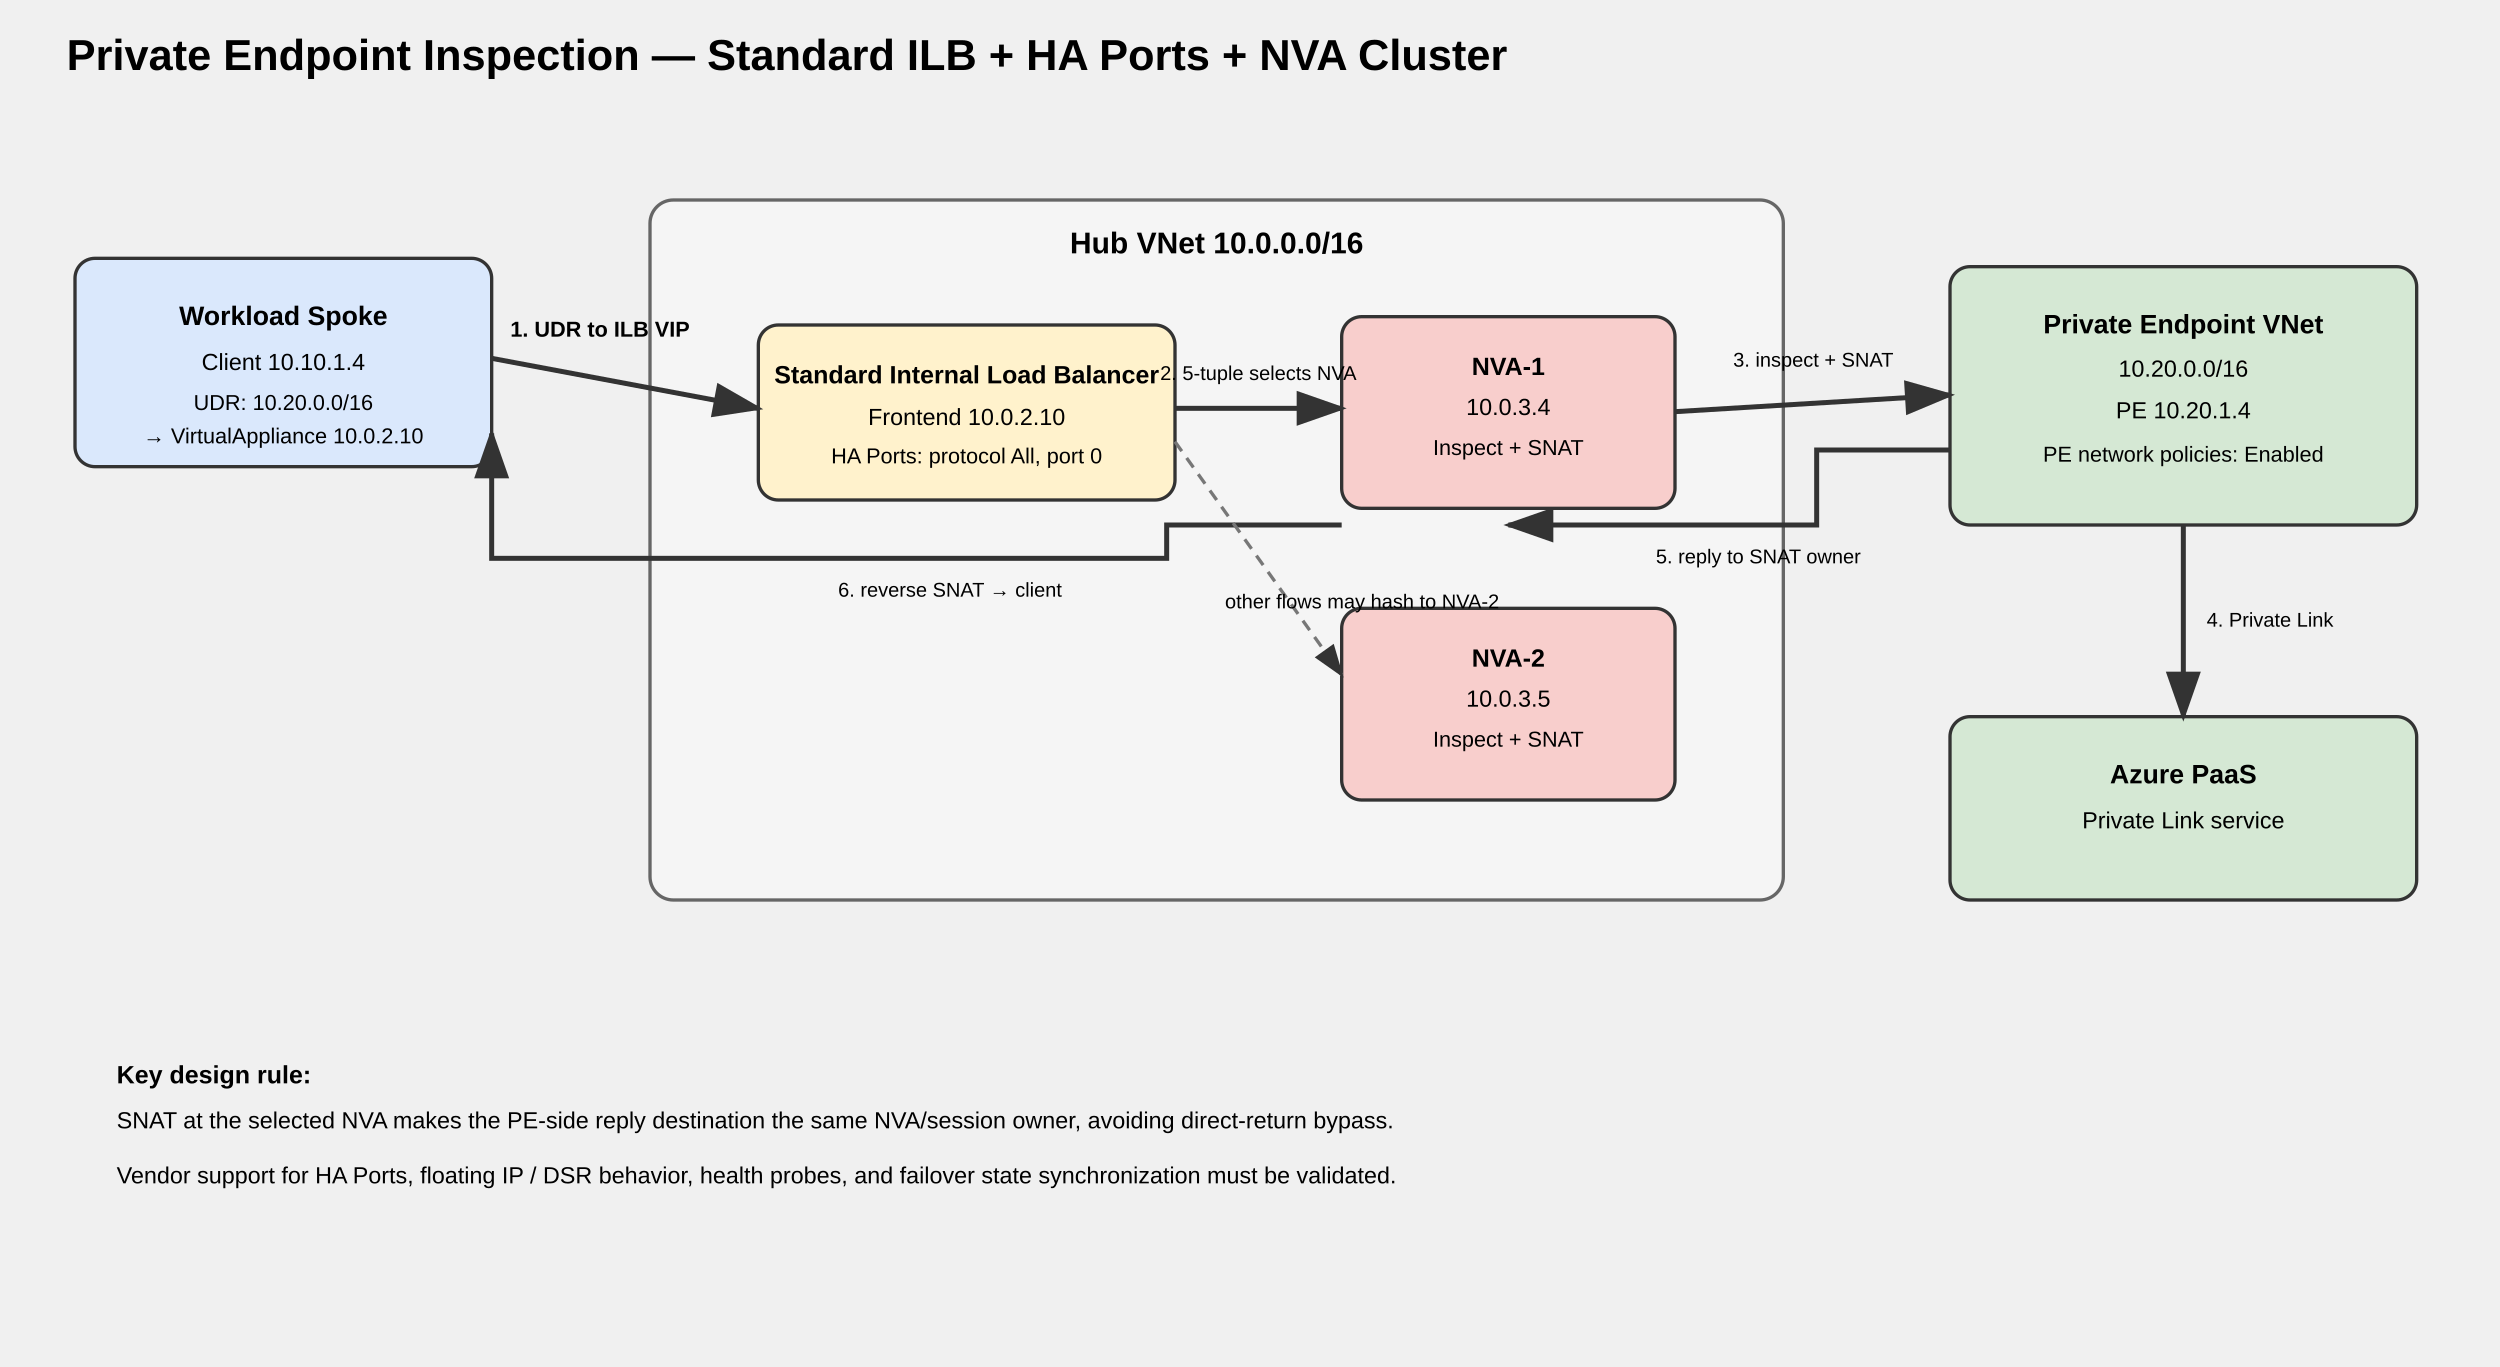
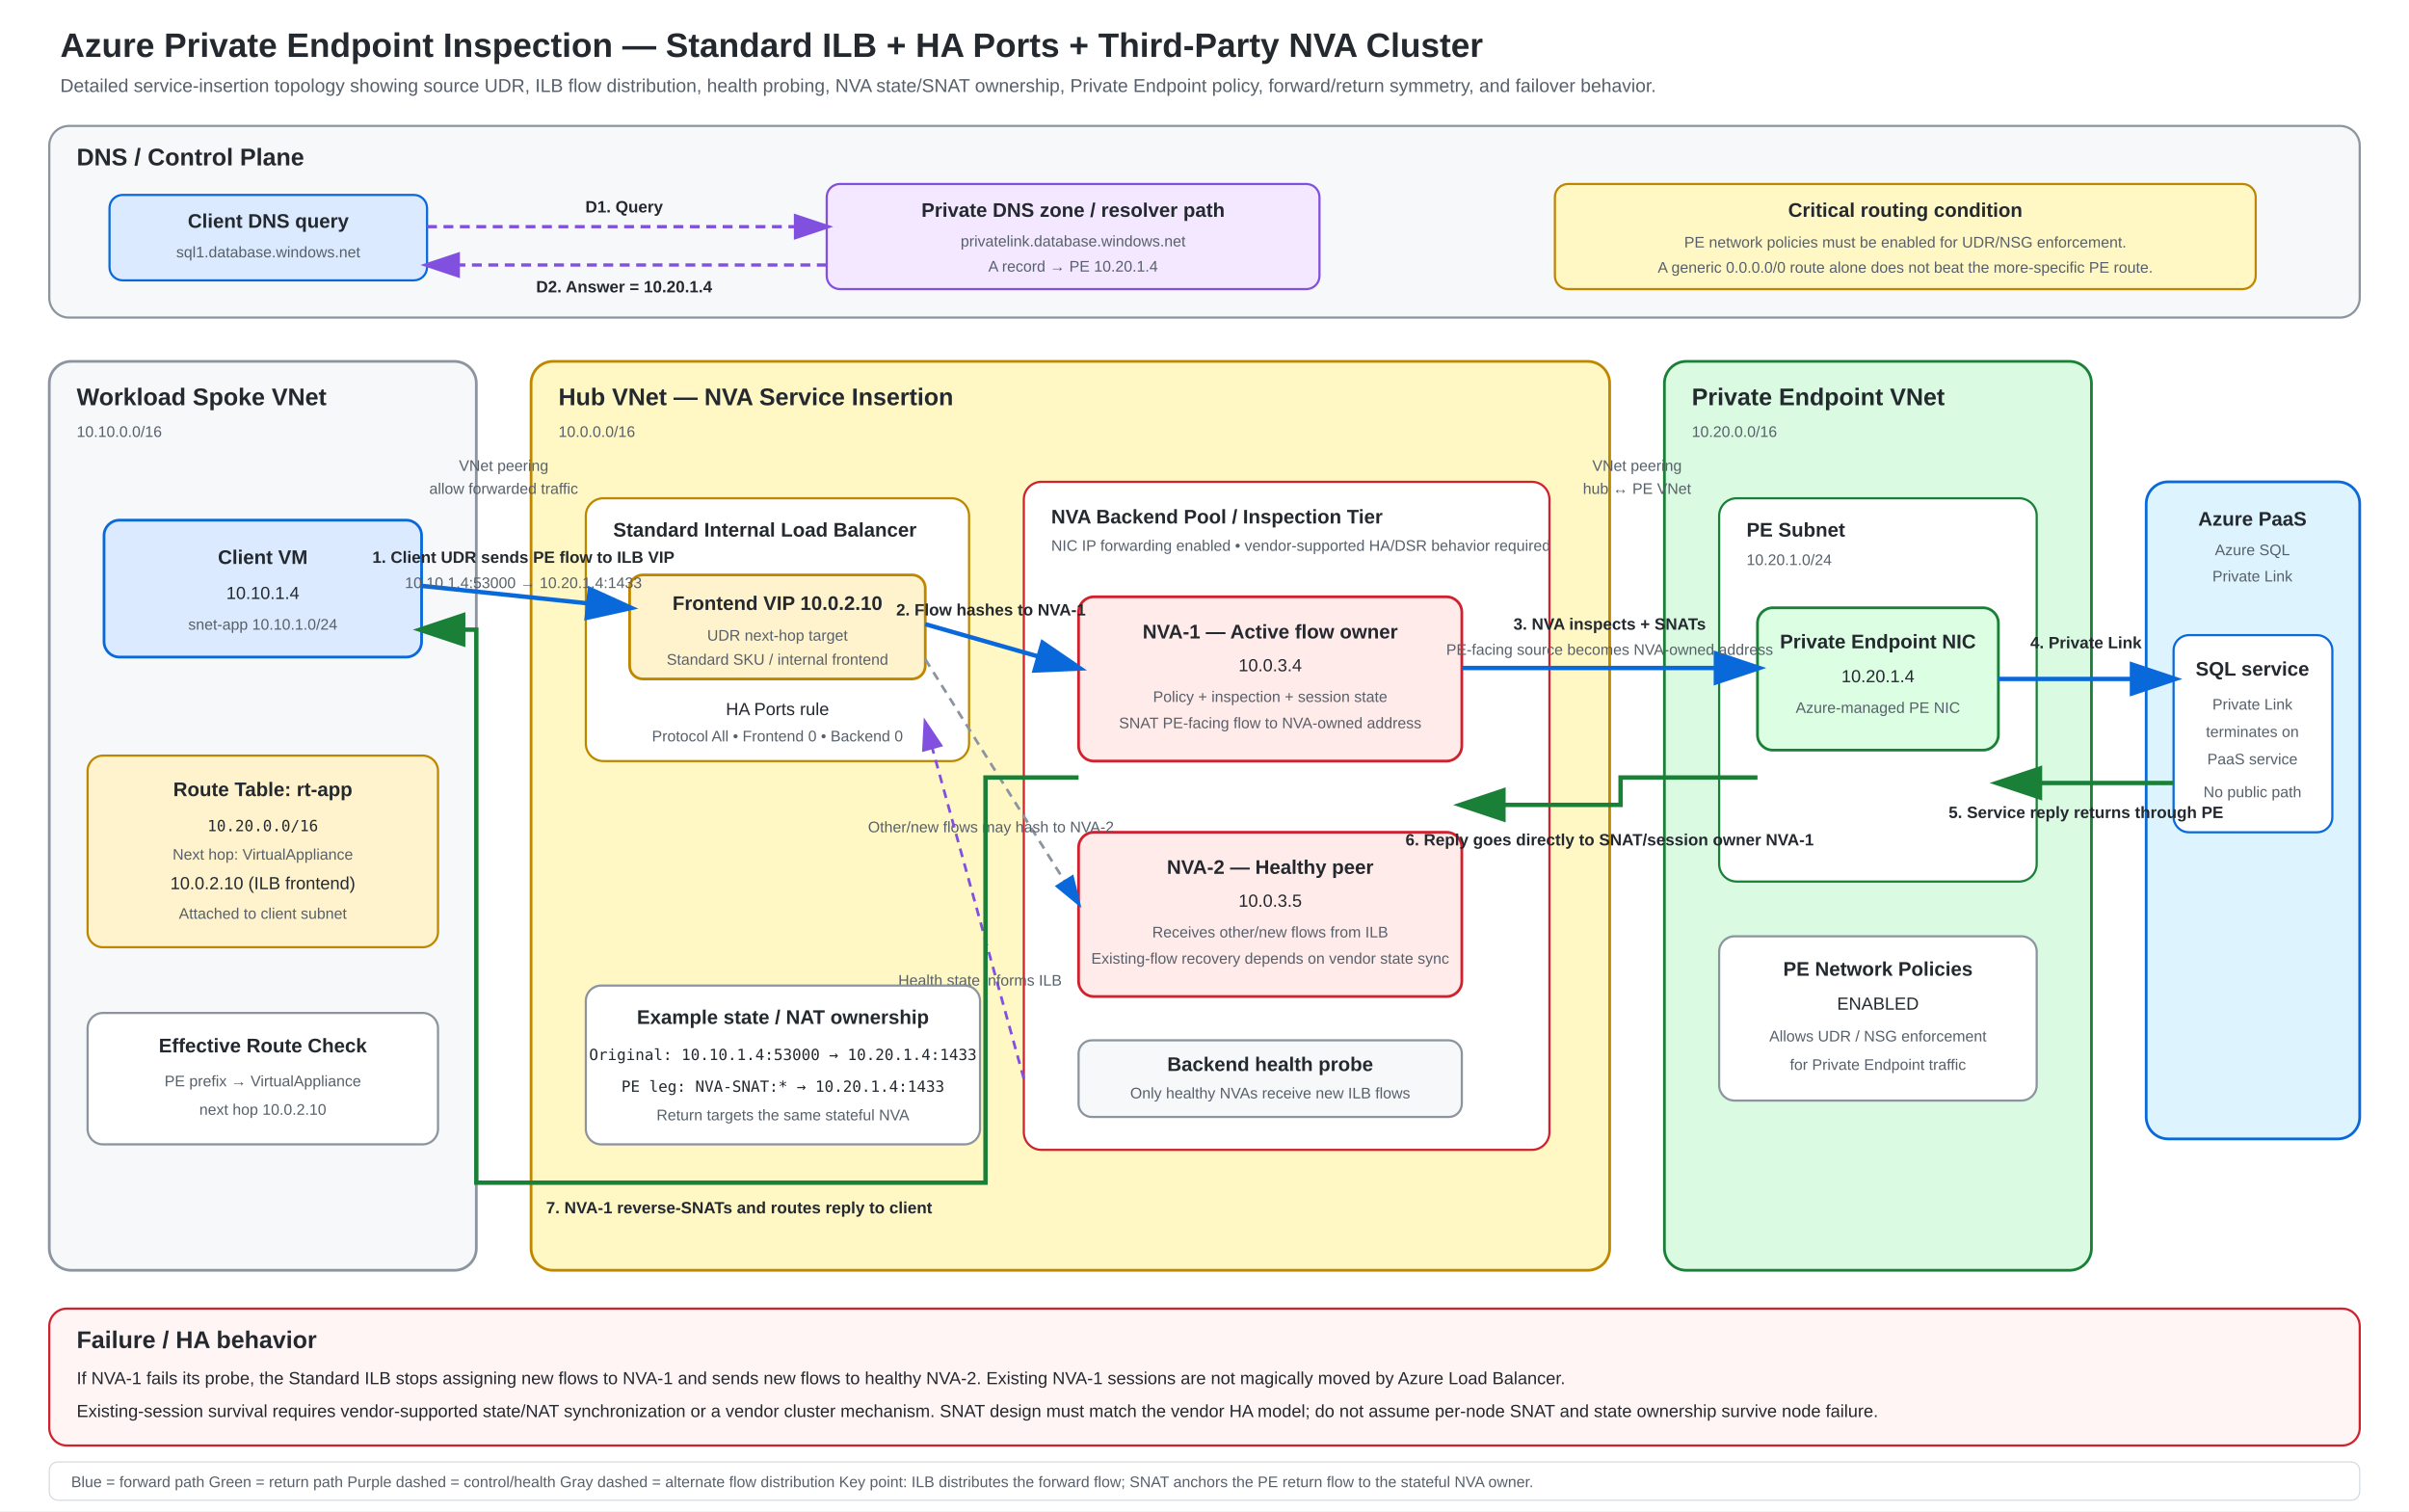
- <svg xmlns="http://www.w3.org/2000/svg" width="1500" height="820" viewBox="0 0 1500 820">
+ <svg xmlns="http://www.w3.org/2000/svg" width="2200" height="1380" viewBox="0 0 2200 1380">
  <defs>
-     <marker id="a" markerWidth="10" markerHeight="7" refX="9" refY="3.5" orient="auto">
-       <polygon points="0 0,10 3.5,0 7" fill="#333" />
+     <marker id="fwd" markerWidth="12" markerHeight="8" refX="10" refY="4" orient="auto">
+       <polygon points="0 0,12 4,0 8" fill="#0969da" />
    </marker>
+     <marker id="ret" markerWidth="12" markerHeight="8" refX="10" refY="4" orient="auto">
+       <polygon points="0 0,12 4,0 8" fill="#1a7f37" />
+     </marker>
+     <marker id="ctrl" markerWidth="12" markerHeight="8" refX="10" refY="4" orient="auto">
+       <polygon points="0 0,12 4,0 8" fill="#8250df" />
+     </marker>
+     <marker id="fail" markerWidth="12" markerHeight="8" refX="10" refY="4" orient="auto">
+       <polygon points="0 0,12 4,0 8" fill="#cf222e" />
+     </marker>
+     <style>
+  .title{font:700 31px Arial,Helvetica,sans-serif;fill:#24292f}.sub{font:17px Arial,Helvetica,sans-serif;fill:#57606a}.zone{font:700 22px Arial,Helvetica,sans-serif;fill:#24292f}.h{font:700 18px Arial,Helvetica,sans-serif;fill:#24292f}.t{font:16px Arial,Helvetica,sans-serif;fill:#24292f}.s{font:14px Arial,Helvetica,sans-serif;fill:#57606a}.step{font:700 15px Arial,Helvetica,sans-serif;fill:#24292f}.mono{font:14px Consolas,monospace;fill:#24292f}
+  </style>
  </defs>
-   <text x="40" y="42" font-family="Arial" font-size="26" font-weight="bold">Private Endpoint Inspection — Standard ILB + HA Ports + NVA Cluster</text>
-   <rect x="45" y="155" width="250" height="125" rx="12" fill="#dae8fc" stroke="#333" stroke-width="2" />
-   <text x="170" y="195" text-anchor="middle" font-family="Arial" font-size="16" font-weight="bold">Workload Spoke</text>
-   <text x="170" y="222" text-anchor="middle" font-family="Arial" font-size="14">Client 10.10.1.4</text>
-   <text x="170" y="246" text-anchor="middle" font-family="Arial" font-size="13">UDR: 10.20.0.0/16</text>
-   <text x="170" y="266" text-anchor="middle" font-family="Arial" font-size="13">→ VirtualAppliance 10.0.2.10</text>
-   <rect x="390" y="120" width="680" height="420" rx="14" fill="#f5f5f5" stroke="#666" stroke-width="2" />
-   <text x="730" y="152" text-anchor="middle" font-family="Arial" font-size="18" font-weight="bold">Hub VNet 10.0.0.0/16</text>
-   <rect x="455" y="195" width="250" height="105" rx="12" fill="#fff2cc" stroke="#333" stroke-width="2" />
-   <text x="580" y="230" text-anchor="middle" font-family="Arial" font-size="15" font-weight="bold">Standard Internal Load Balancer</text>
-   <text x="580" y="255" text-anchor="middle" font-family="Arial" font-size="14">Frontend 10.0.2.10</text>
-   <text x="580" y="278" text-anchor="middle" font-family="Arial" font-size="13">HA Ports: protocol All, port 0</text>
-   <rect x="805" y="190" width="200" height="115" rx="12" fill="#f8cecc" stroke="#333" stroke-width="2" />
-   <text x="905" y="225" text-anchor="middle" font-family="Arial" font-size="15" font-weight="bold">NVA-1</text>
-   <text x="905" y="249" text-anchor="middle" font-family="Arial" font-size="14">10.0.3.4</text>
-   <text x="905" y="273" text-anchor="middle" font-family="Arial" font-size="13">Inspect + SNAT</text>
-   <rect x="805" y="365" width="200" height="115" rx="12" fill="#f8cecc" stroke="#333" stroke-width="2" />
-   <text x="905" y="400" text-anchor="middle" font-family="Arial" font-size="15" font-weight="bold">NVA-2</text>
-   <text x="905" y="424" text-anchor="middle" font-family="Arial" font-size="14">10.0.3.5</text>
-   <text x="905" y="448" text-anchor="middle" font-family="Arial" font-size="13">Inspect + SNAT</text>
-   <rect x="1170" y="160" width="280" height="155" rx="12" fill="#d5e8d4" stroke="#333" stroke-width="2" />
-   <text x="1310" y="200" text-anchor="middle" font-family="Arial" font-size="16" font-weight="bold">Private Endpoint VNet</text>
-   <text x="1310" y="226" text-anchor="middle" font-family="Arial" font-size="14">10.20.0.0/16</text>
-   <text x="1310" y="251" text-anchor="middle" font-family="Arial" font-size="14">PE 10.20.1.4</text>
-   <text x="1310" y="277" text-anchor="middle" font-family="Arial" font-size="13">PE network policies: Enabled</text>
-   <rect x="1170" y="430" width="280" height="110" rx="12" fill="#d5e8d4" stroke="#333" stroke-width="2" />
-   <text x="1310" y="470" text-anchor="middle" font-family="Arial" font-size="16" font-weight="bold">Azure PaaS</text>
-   <text x="1310" y="497" text-anchor="middle" font-family="Arial" font-size="14">Private Link service</text>
-   <line x1="295" y1="215" x2="455" y2="245" stroke="#333" stroke-width="3" marker-end="url(#a)" />
-   <text x="360" y="202" text-anchor="middle" font-family="Arial" font-size="13" font-weight="bold">1. UDR to ILB VIP</text>
-   <line x1="705" y1="245" x2="805" y2="245" stroke="#333" stroke-width="3" marker-end="url(#a)" />
-   <text x="755" y="228" text-anchor="middle" font-family="Arial" font-size="12">2. 5-tuple selects NVA</text>
-   <line x1="1005" y1="247" x2="1170" y2="237" stroke="#333" stroke-width="3" marker-end="url(#a)" />
-   <text x="1088" y="220" text-anchor="middle" font-family="Arial" font-size="12">3. inspect + SNAT</text>
-   <line x1="1310" y1="315" x2="1310" y2="430" stroke="#333" stroke-width="3" marker-end="url(#a)" />
-   <text x="1324" y="376" font-family="Arial" font-size="12">4. Private Link</text>
-   <polyline points="1170,270 1090,270 1090,315 905,315" fill="none" stroke="#333" stroke-width="3" marker-end="url(#a)" />
-   <text x="1055" y="338" text-anchor="middle" font-family="Arial" font-size="12">5. reply to SNAT owner</text>
-   <polyline points="805,315 700,315 700,335 295,335 295,260" fill="none" stroke="#333" stroke-width="3" marker-end="url(#a)" />
-   <text x="570" y="358" text-anchor="middle" font-family="Arial" font-size="12">6. reverse SNAT → client</text>
-   <line x1="705" y1="265" x2="805" y2="405" stroke="#777" stroke-width="2" stroke-dasharray="7 5" marker-end="url(#a)" />
-   <text x="735" y="365" font-family="Arial" font-size="12">other flows may hash to NVA-2</text>
-   <text x="70" y="650" font-family="Arial" font-size="15" font-weight="bold">Key design rule:</text>
-   <text x="70" y="677" font-family="Arial" font-size="14">SNAT at the selected NVA makes the PE-side reply destination the same NVA/session owner, avoiding direct-return bypass.</text>
-   <text x="70" y="710" font-family="Arial" font-size="14">Vendor support for HA Ports, floating IP / DSR behavior, health probes, and failover state synchronization must be validated.</text>
+   <rect width="2200" height="1380" fill="#fff" />
+   <text x="55" y="52" class="title">Azure Private Endpoint Inspection — Standard ILB + HA Ports + Third-Party NVA Cluster</text>
+   <text x="55" y="84" class="sub">Detailed service-insertion topology showing source UDR, ILB flow distribution, health probing, NVA state/SNAT ownership, Private Endpoint policy, forward/return symmetry, and failover behavior.</text>
+   <rect x="45" y="115" width="2110" height="175" rx="18" fill="#f6f8fa" stroke="#8c959f" stroke-width="2" />
+   <text x="70" y="151" class="zone">DNS / Control Plane</text>
+   <rect x="100" y="178" width="290" height="78" rx="12" fill="#dbeafe" stroke="#0969da" stroke-width="2" />
+   <text x="245" y="208" text-anchor="middle" class="h">Client DNS query</text>
+   <text x="245" y="235" text-anchor="middle" class="s">sql1.database.windows.net</text>
+   <rect x="755" y="168" width="450" height="96" rx="12" fill="#f3e8ff" stroke="#8250df" stroke-width="2" />
+   <text x="980" y="198" text-anchor="middle" class="h">Private DNS zone / resolver path</text>
+   <text x="980" y="225" text-anchor="middle" class="s">privatelink.database.windows.net</text>
+   <text x="980" y="248" text-anchor="middle" class="s">A record → PE 10.20.1.4</text>
+   <line x1="390" y1="207" x2="755" y2="207" stroke="#8250df" stroke-width="3" stroke-dasharray="9 6" marker-end="url(#ctrl)" />
+   <text x="570" y="194" text-anchor="middle" class="step">D1. Query</text>
+   <line x1="755" y1="242" x2="390" y2="242" stroke="#8250df" stroke-width="3" stroke-dasharray="9 6" marker-end="url(#ctrl)" />
+   <text x="570" y="267" text-anchor="middle" class="step">D2. Answer = 10.20.1.4</text>
+   <rect x="1420" y="168" width="640" height="96" rx="12" fill="#fff8c5" stroke="#bf8700" stroke-width="2" />
+   <text x="1740" y="198" text-anchor="middle" class="h">Critical routing condition</text>
+   <text x="1740" y="226" text-anchor="middle" class="s">PE network policies must be enabled for UDR/NSG enforcement.</text>
+   <text x="1740" y="249" text-anchor="middle" class="s">A generic 0.0.0.0/0 route alone does not beat the more-specific PE route.</text>
+   <rect x="45" y="330" width="390" height="830" rx="20" fill="#f6f8fa" stroke="#8c959f" stroke-width="2.5" />
+   <text x="70" y="370" class="zone">Workload Spoke VNet</text>
+   <text x="70" y="399" class="s">10.10.0.0/16</text>
+   <rect x="485" y="330" width="985" height="830" rx="20" fill="#fff8c5" stroke="#bf8700" stroke-width="2.5" />
+   <text x="510" y="370" class="zone">Hub VNet — NVA Service Insertion</text>
+   <text x="510" y="399" class="s">10.0.0.0/16</text>
+   <rect x="1520" y="330" width="390" height="830" rx="20" fill="#dafbe1" stroke="#1a7f37" stroke-width="2.5" />
+   <text x="1545" y="370" class="zone">Private Endpoint VNet</text>
+   <text x="1545" y="399" class="s">10.20.0.0/16</text>
+   <rect x="1960" y="440" width="195" height="600" rx="20" fill="#ddf4ff" stroke="#0969da" stroke-width="2.5" />
+   <text x="2057" y="480" text-anchor="middle" class="h">Azure PaaS</text>
+   <text x="2057" y="507" text-anchor="middle" class="s">Azure SQL</text>
+   <text x="2057" y="531" text-anchor="middle" class="s">Private Link</text>
+   <rect x="95" y="475" width="290" height="125" rx="14" fill="#dbeafe" stroke="#0969da" stroke-width="2.5" />
+   <text x="240" y="515" text-anchor="middle" class="h">Client VM</text>
+   <text x="240" y="547" text-anchor="middle" class="t">10.10.1.4</text>
+   <text x="240" y="575" text-anchor="middle" class="s">snet-app 10.10.1.0/24</text>
+   <rect x="80" y="690" width="320" height="175" rx="14" fill="#fff3cd" stroke="#bf8700" stroke-width="2" />
+   <text x="240" y="727" text-anchor="middle" class="h">Route Table: rt-app</text>
+   <text x="240" y="759" text-anchor="middle" class="mono">10.20.0.0/16</text>
+   <text x="240" y="785" text-anchor="middle" class="s">Next hop: VirtualAppliance</text>
+   <text x="240" y="812" text-anchor="middle" class="t" font-weight="700">10.0.2.10 (ILB frontend)</text>
+   <text x="240" y="839" text-anchor="middle" class="s">Attached to client subnet</text>
+   <rect x="80" y="925" width="320" height="120" rx="14" fill="#fff" stroke="#8c959f" stroke-width="2" />
+   <text x="240" y="961" text-anchor="middle" class="h">Effective Route Check</text>
+   <text x="240" y="992" text-anchor="middle" class="s">PE prefix → VirtualAppliance</text>
+   <text x="240" y="1018" text-anchor="middle" class="s">next hop 10.0.2.10</text>
+   <rect x="535" y="455" width="350" height="240" rx="16" fill="#fff" stroke="#bf8700" stroke-width="2" />
+   <text x="560" y="490" class="h">Standard Internal Load Balancer</text>
+   <rect x="575" y="525" width="270" height="95" rx="12" fill="#fff3cd" stroke="#bf8700" stroke-width="2.5" />
+   <text x="710" y="557" text-anchor="middle" class="h">Frontend VIP 10.0.2.10</text>
+   <text x="710" y="585" text-anchor="middle" class="s">UDR next-hop target</text>
+   <text x="710" y="607" text-anchor="middle" class="s">Standard SKU / internal frontend</text>
+   <text x="710" y="653" text-anchor="middle" class="t">HA Ports rule</text>
+   <text x="710" y="677" text-anchor="middle" class="s">Protocol All • Frontend 0 • Backend 0</text>
+   <rect x="935" y="440" width="480" height="610" rx="16" fill="#fff" stroke="#cf222e" stroke-width="2" />
+   <text x="960" y="478" class="h">NVA Backend Pool / Inspection Tier</text>
+   <text x="960" y="503" class="s">NIC IP forwarding enabled • vendor-supported HA/DSR behavior required</text>
+   <rect x="985" y="545" width="350" height="150" rx="14" fill="#ffebe9" stroke="#cf222e" stroke-width="2.5" />
+   <text x="1160" y="583" text-anchor="middle" class="h">NVA-1 — Active flow owner</text>
+   <text x="1160" y="613" text-anchor="middle" class="t">10.0.3.4</text>
+   <text x="1160" y="641" text-anchor="middle" class="s">Policy + inspection + session state</text>
+   <text x="1160" y="665" text-anchor="middle" class="s">SNAT PE-facing flow to NVA-owned address</text>
+   <rect x="985" y="760" width="350" height="150" rx="14" fill="#ffebe9" stroke="#cf222e" stroke-width="2.5" />
+   <text x="1160" y="798" text-anchor="middle" class="h">NVA-2 — Healthy peer</text>
+   <text x="1160" y="828" text-anchor="middle" class="t">10.0.3.5</text>
+   <text x="1160" y="856" text-anchor="middle" class="s">Receives other/new flows from ILB</text>
+   <text x="1160" y="880" text-anchor="middle" class="s">Existing-flow recovery depends on vendor state sync</text>
+   <rect x="985" y="950" width="350" height="70" rx="12" fill="#f6f8fa" stroke="#8c959f" stroke-width="2" />
+   <text x="1160" y="978" text-anchor="middle" class="h">Backend health probe</text>
+   <text x="1160" y="1003" text-anchor="middle" class="s">Only healthy NVAs receive new ILB flows</text>
+   <line x1="845" y1="570" x2="985" y2="610" stroke="#0969da" stroke-width="4" marker-end="url(#fwd)" />
+   <text x="905" y="562" text-anchor="middle" class="step">2. Flow hashes to NVA-1</text>
+   <line x1="845" y1="602" x2="985" y2="825" stroke="#8c959f" stroke-width="2.5" stroke-dasharray="8 6" marker-end="url(#fwd)" />
+   <text x="905" y="760" text-anchor="middle" class="s">Other/new flows may hash to NVA-2</text>
+   <line x1="935" y1="985" x2="845" y2="660" stroke="#8250df" stroke-width="2.5" stroke-dasharray="8 6" marker-end="url(#ctrl)" />
+   <text x="895" y="900" text-anchor="middle" class="s">Health state informs ILB</text>
+   <rect x="1570" y="455" width="290" height="350" rx="16" fill="#fff" stroke="#1a7f37" stroke-width="2" />
+   <text x="1595" y="490" class="h">PE Subnet</text>
+   <text x="1595" y="516" class="s">10.20.1.0/24</text>
+   <rect x="1605" y="555" width="220" height="130" rx="14" fill="#dcffe4" stroke="#1a7f37" stroke-width="2.5" />
+   <text x="1715" y="592" text-anchor="middle" class="h">Private Endpoint NIC</text>
+   <text x="1715" y="623" text-anchor="middle" class="t">10.20.1.4</text>
+   <text x="1715" y="651" text-anchor="middle" class="s">Azure-managed PE NIC</text>
+   <rect x="1570" y="855" width="290" height="150" rx="14" fill="#fff" stroke="#8c959f" stroke-width="2" />
+   <text x="1715" y="891" text-anchor="middle" class="h">PE Network Policies</text>
+   <text x="1715" y="922" text-anchor="middle" class="t" font-weight="700">ENABLED</text>
+   <text x="1715" y="951" text-anchor="middle" class="s">Allows UDR / NSG enforcement</text>
+   <text x="1715" y="977" text-anchor="middle" class="s">for Private Endpoint traffic</text>
+   <rect x="1985" y="580" width="145" height="180" rx="14" fill="#fff" stroke="#0969da" stroke-width="2" />
+   <text x="2057" y="617" text-anchor="middle" class="h">SQL service</text>
+   <text x="2057" y="648" text-anchor="middle" class="s">Private Link</text>
+   <text x="2057" y="673" text-anchor="middle" class="s">terminates on</text>
+   <text x="2057" y="698" text-anchor="middle" class="s">PaaS service</text>
+   <text x="2057" y="728" text-anchor="middle" class="s">No public path</text>
+   <text x="460" y="430" text-anchor="middle" class="s">VNet peering</text>
+   <text x="460" y="451" text-anchor="middle" class="s">allow forwarded traffic</text>
+   <text x="1495" y="430" text-anchor="middle" class="s">VNet peering</text>
+   <text x="1495" y="451" text-anchor="middle" class="s">hub ↔ PE VNet</text>
+   <line x1="385" y1="535" x2="575" y2="555" stroke="#0969da" stroke-width="4" marker-end="url(#fwd)" />
+   <text x="478" y="514" text-anchor="middle" class="step">1. Client UDR sends PE flow to ILB VIP</text>
+   <text x="478" y="537" text-anchor="middle" class="s">10.10.1.4:53000 → 10.20.1.4:1433</text>
+   <line x1="1335" y1="610" x2="1605" y2="610" stroke="#0969da" stroke-width="4" marker-end="url(#fwd)" />
+   <text x="1470" y="575" text-anchor="middle" class="step">3. NVA inspects + SNATs</text>
+   <text x="1470" y="598" text-anchor="middle" class="s">PE-facing source becomes NVA-owned address</text>
+   <line x1="1825" y1="620" x2="1985" y2="620" stroke="#0969da" stroke-width="4" marker-end="url(#fwd)" />
+   <text x="1905" y="592" text-anchor="middle" class="step">4. Private Link</text>
+   <line x1="1985" y1="715" x2="1825" y2="715" stroke="#1a7f37" stroke-width="4" marker-end="url(#ret)" />
+   <text x="1905" y="747" text-anchor="middle" class="step">5. Service reply returns through PE</text>
+   <polyline points="1605,710 1480,710 1480,735 1335,735" fill="none" stroke="#1a7f37" stroke-width="4" marker-end="url(#ret)" />
+   <text x="1470" y="772" text-anchor="middle" class="step">6. Reply goes directly to SNAT/session owner NVA-1</text>
+   <polyline points="985,710 900,710 900,1080 435,1080 435,575 385,575" fill="none" stroke="#1a7f37" stroke-width="4" marker-end="url(#ret)" />
+   <text x="675" y="1108" text-anchor="middle" class="step">7. NVA-1 reverse-SNATs and routes reply to client</text>
+   <rect x="535" y="900" width="360" height="145" rx="14" fill="#fff" stroke="#8c959f" stroke-width="2" />
+   <text x="715" y="935" text-anchor="middle" class="h">Example state / NAT ownership</text>
+   <text x="715" y="968" text-anchor="middle" class="mono">Original: 10.10.1.4:53000 → 10.20.1.4:1433</text>
+   <text x="715" y="997" text-anchor="middle" class="mono">PE leg: NVA-SNAT:* → 10.20.1.4:1433</text>
+   <text x="715" y="1023" text-anchor="middle" class="s">Return targets the same stateful NVA</text>
+   <rect x="45" y="1195" width="2110" height="125" rx="16" fill="#fff5f5" stroke="#cf222e" stroke-width="2" />
+   <text x="70" y="1231" class="zone">Failure / HA behavior</text>
+   <text x="70" y="1264" class="t">If NVA-1 fails its probe, the Standard ILB stops assigning new flows to NVA-1 and sends new flows to healthy NVA-2. Existing NVA-1 sessions are not magically moved by Azure Load Balancer.</text>
+   <text x="70" y="1294" class="t">Existing-session survival requires vendor-supported state/NAT synchronization or a vendor cluster mechanism. SNAT design must match the vendor HA model; do not assume per-node SNAT and state ownership survive node failure.</text>
+   <rect x="45" y="1335" width="2110" height="35" rx="8" fill="#fff" stroke="#d0d7de" />
+   <text x="65" y="1358" class="s">Blue = forward path   Green = return path   Purple dashed = control/health   Gray dashed = alternate flow distribution   Key point: ILB distributes the forward flow; SNAT anchors the PE return flow to the stateful NVA owner.</text>
</svg>
